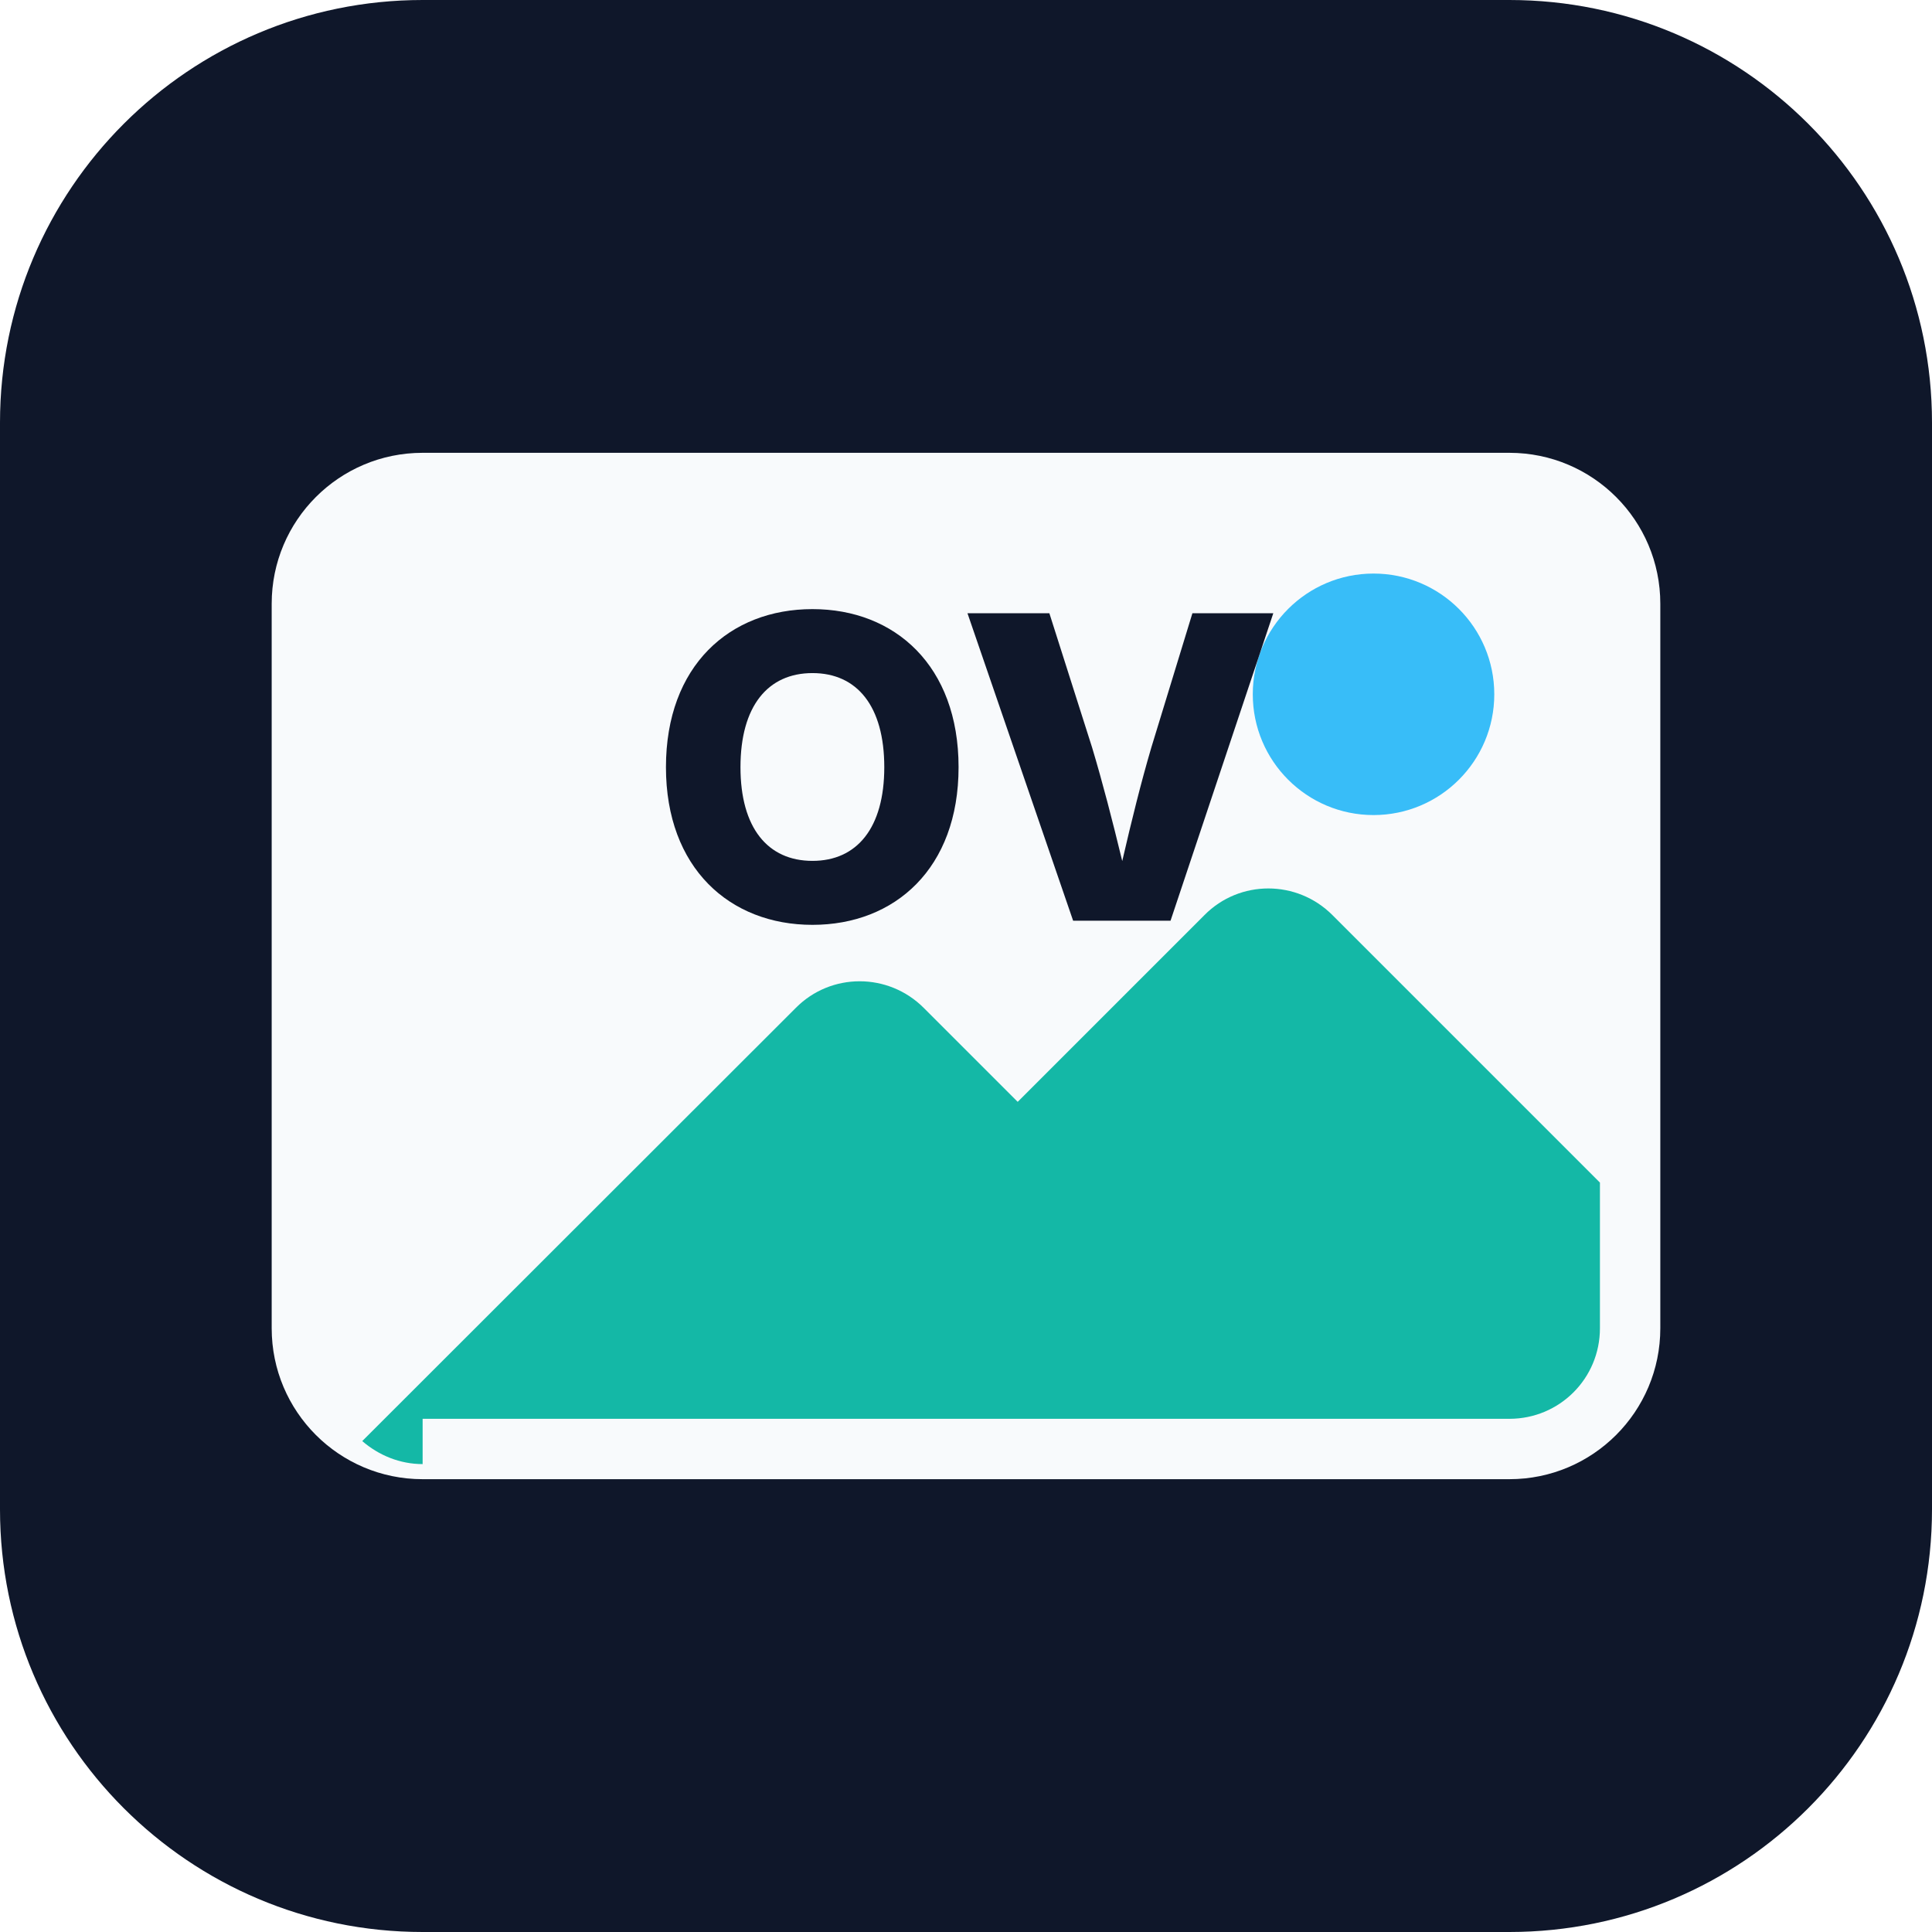
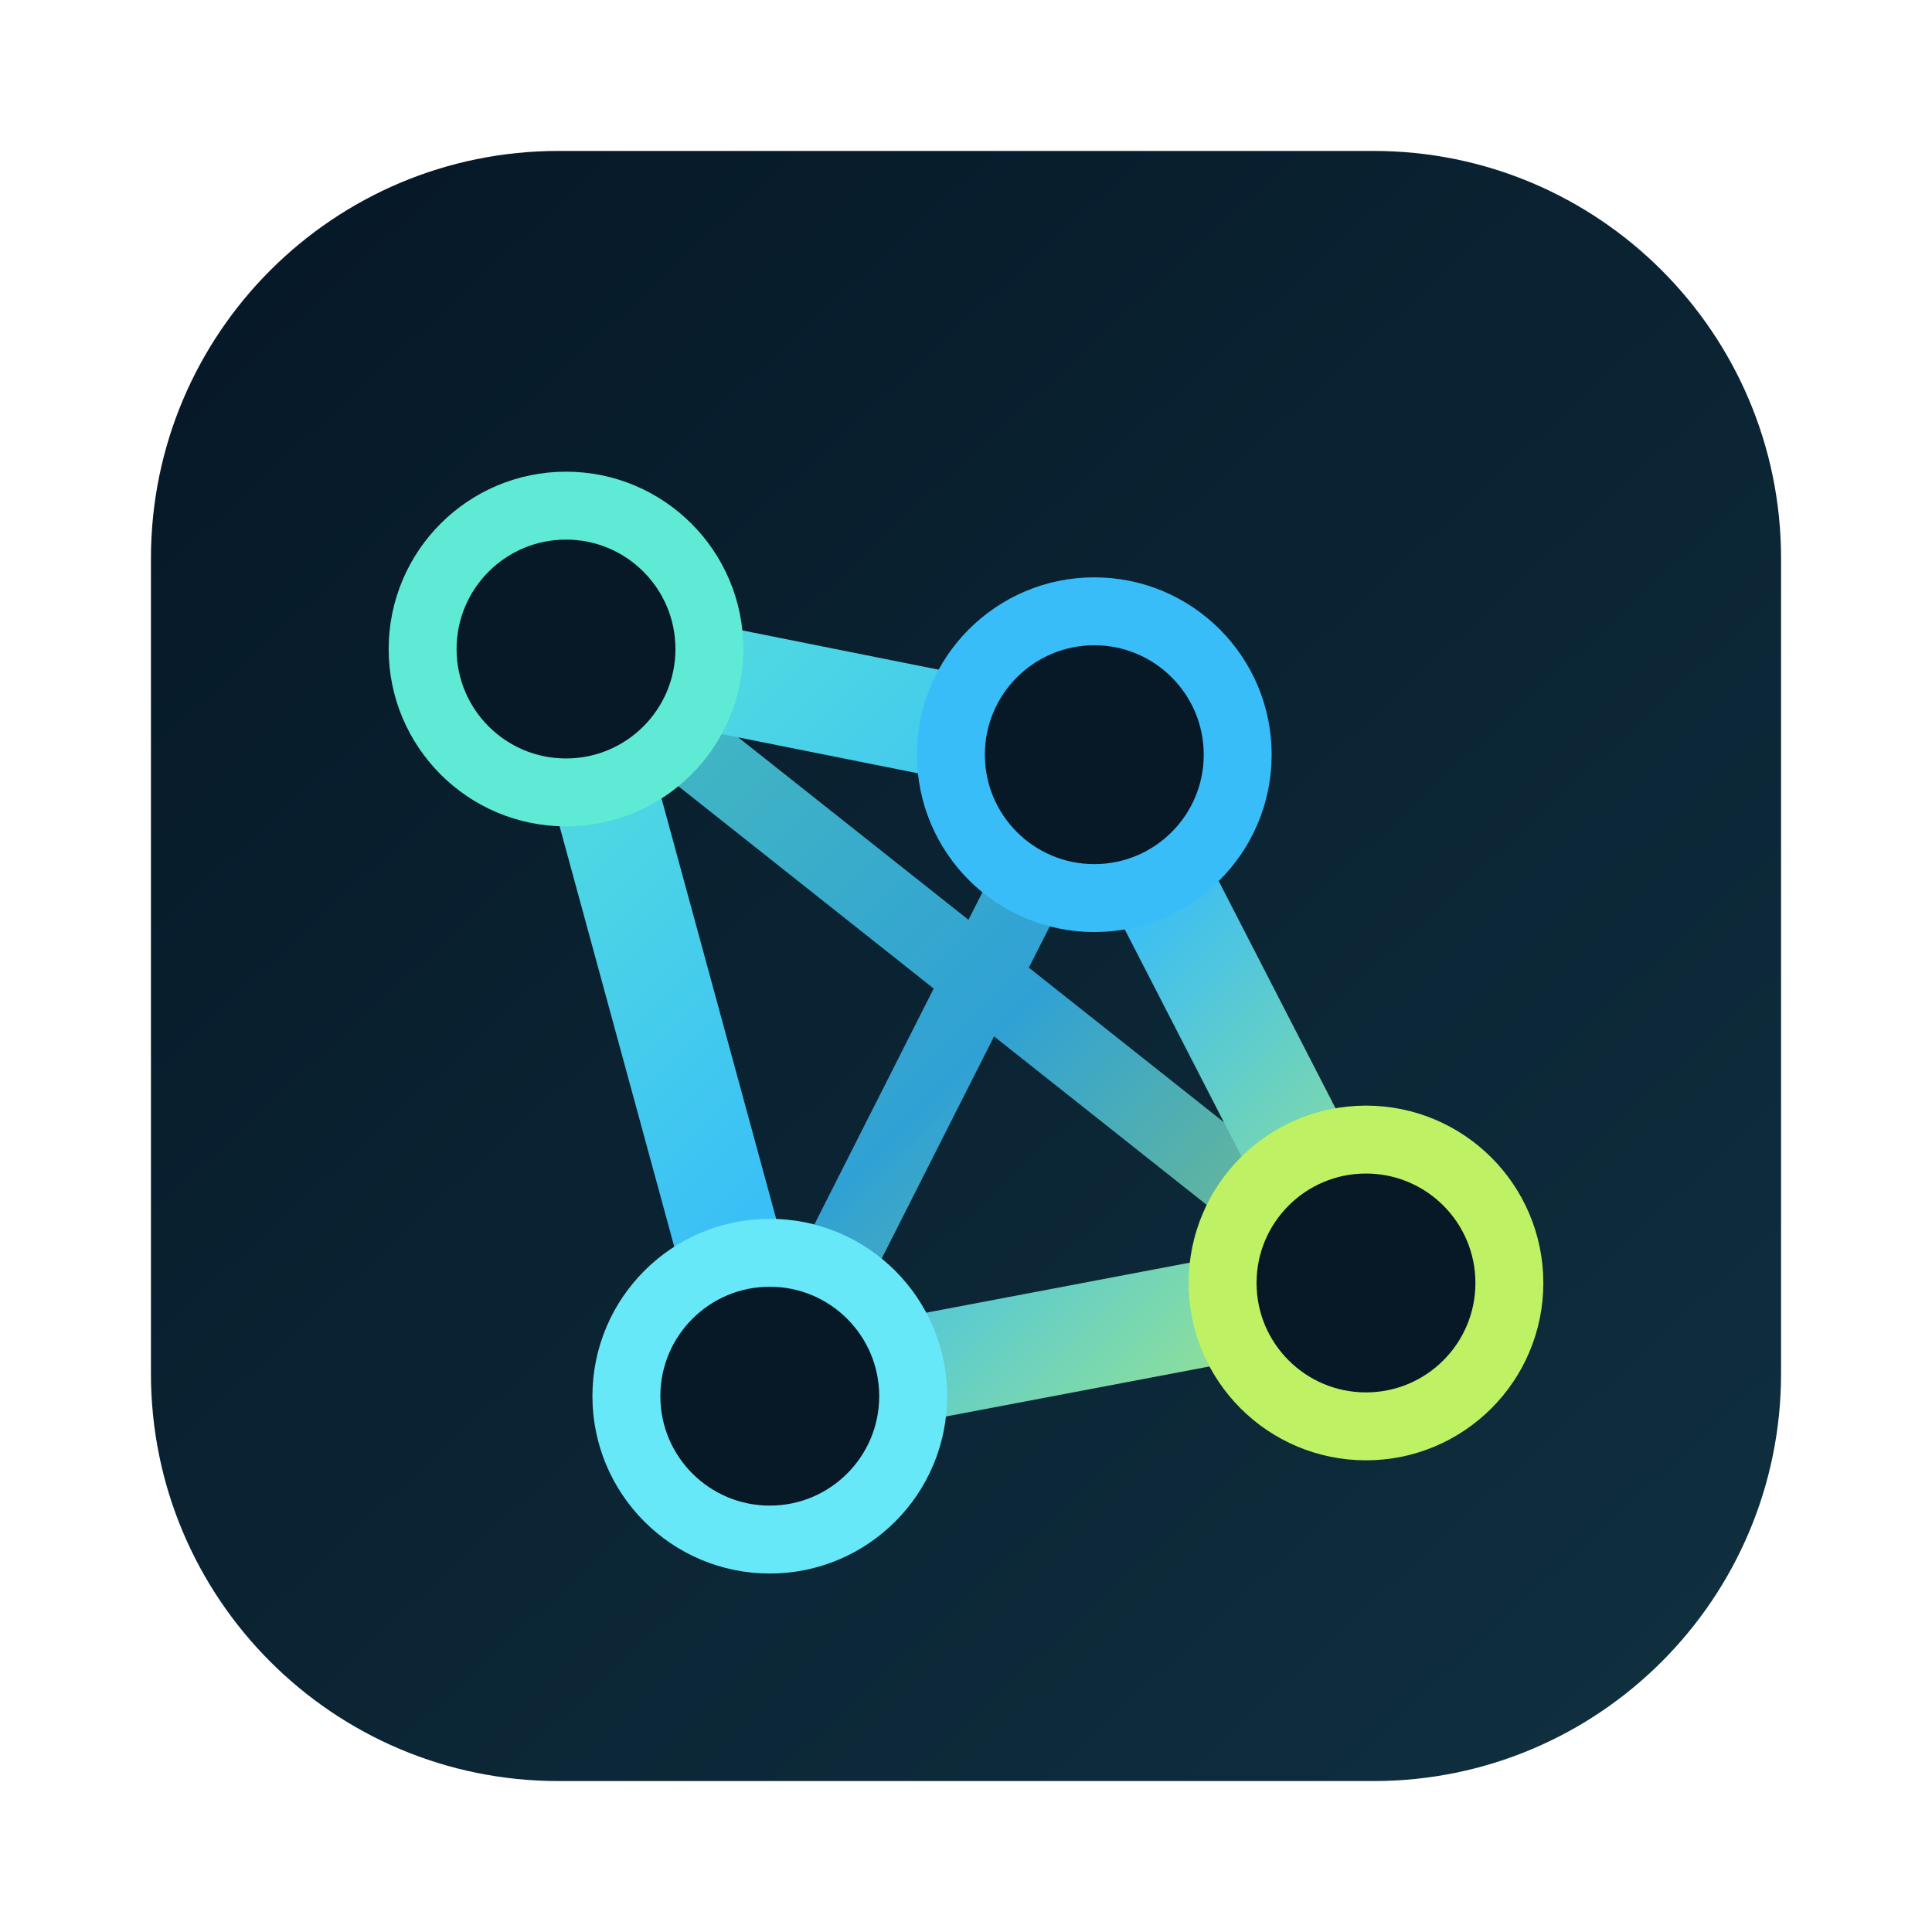
<svg xmlns="http://www.w3.org/2000/svg" width="512" height="512" viewBox="0 0 512 512">
-   <rect width="512" height="512" rx="112" fill="#0f172a" />
-   <path d="M112 120h288c22.1 0 40 17.9 40 40v192c0 22.1-17.9 40-40 40H112c-22.1 0-40-17.9-40-40V160c0-22.1 17.9-40 40-40Z" fill="#f8fafc" />
-   <path d="M112 376h288c13.3 0 24-10.7 24-24v-38.6l-70.9-70.9c-9.4-9.4-24.6-9.4-33.9 0L269.7 292l-24.9-24.9c-9.4-9.4-24.6-9.4-33.9 0L96 381.9c4.4 3.8 10 6.1 16 6.1Z" fill="#14b8a6" />
-   <circle cx="364" cy="184" r="32" fill="#38bdf8" />
-   <text x="256" y="244" text-anchor="middle" font-family="Inter, Arial, sans-serif" font-size="112" font-weight="800" fill="#0f172a" letter-spacing="0">OV</text>
+   <defs>
+     <linearGradient id="bg" x1="64" y1="48" x2="448" y2="464" gradientUnits="userSpaceOnUse">
+       <stop stop-color="#061827" />
+       <stop offset="1" stop-color="#0f2f3f" />
+     </linearGradient>
+     <linearGradient id="line" x1="126" y1="126" x2="386" y2="386" gradientUnits="userSpaceOnUse">
+       <stop stop-color="#5eead4" />
+       <stop offset="0.55" stop-color="#38bdf8" />
+       <stop offset="1" stop-color="#bef264" />
+     </linearGradient>
+   </defs>
+   <rect x="40" y="40" width="432" height="432" rx="108" fill="url(#bg)" />
+   <path d="M150 172l140 28 72 140-158 30-54-198Z" fill="none" stroke="url(#line)" stroke-width="28" stroke-linejoin="round" />
+   <path d="M150 172l54 198M290 200l-86 170M150 172l212 168" fill="none" stroke="url(#line)" stroke-width="20" stroke-linecap="round" opacity="0.82" />
+   <circle cx="150" cy="172" r="38" fill="#071827" stroke="#5eead4" stroke-width="18" />
+   <circle cx="290" cy="200" r="38" fill="#071827" stroke="#38bdf8" stroke-width="18" />
+   <circle cx="362" cy="340" r="38" fill="#071827" stroke="#bef264" stroke-width="18" />
+   <circle cx="204" cy="370" r="38" fill="#071827" stroke="#67e8f9" stroke-width="18" />
</svg>
